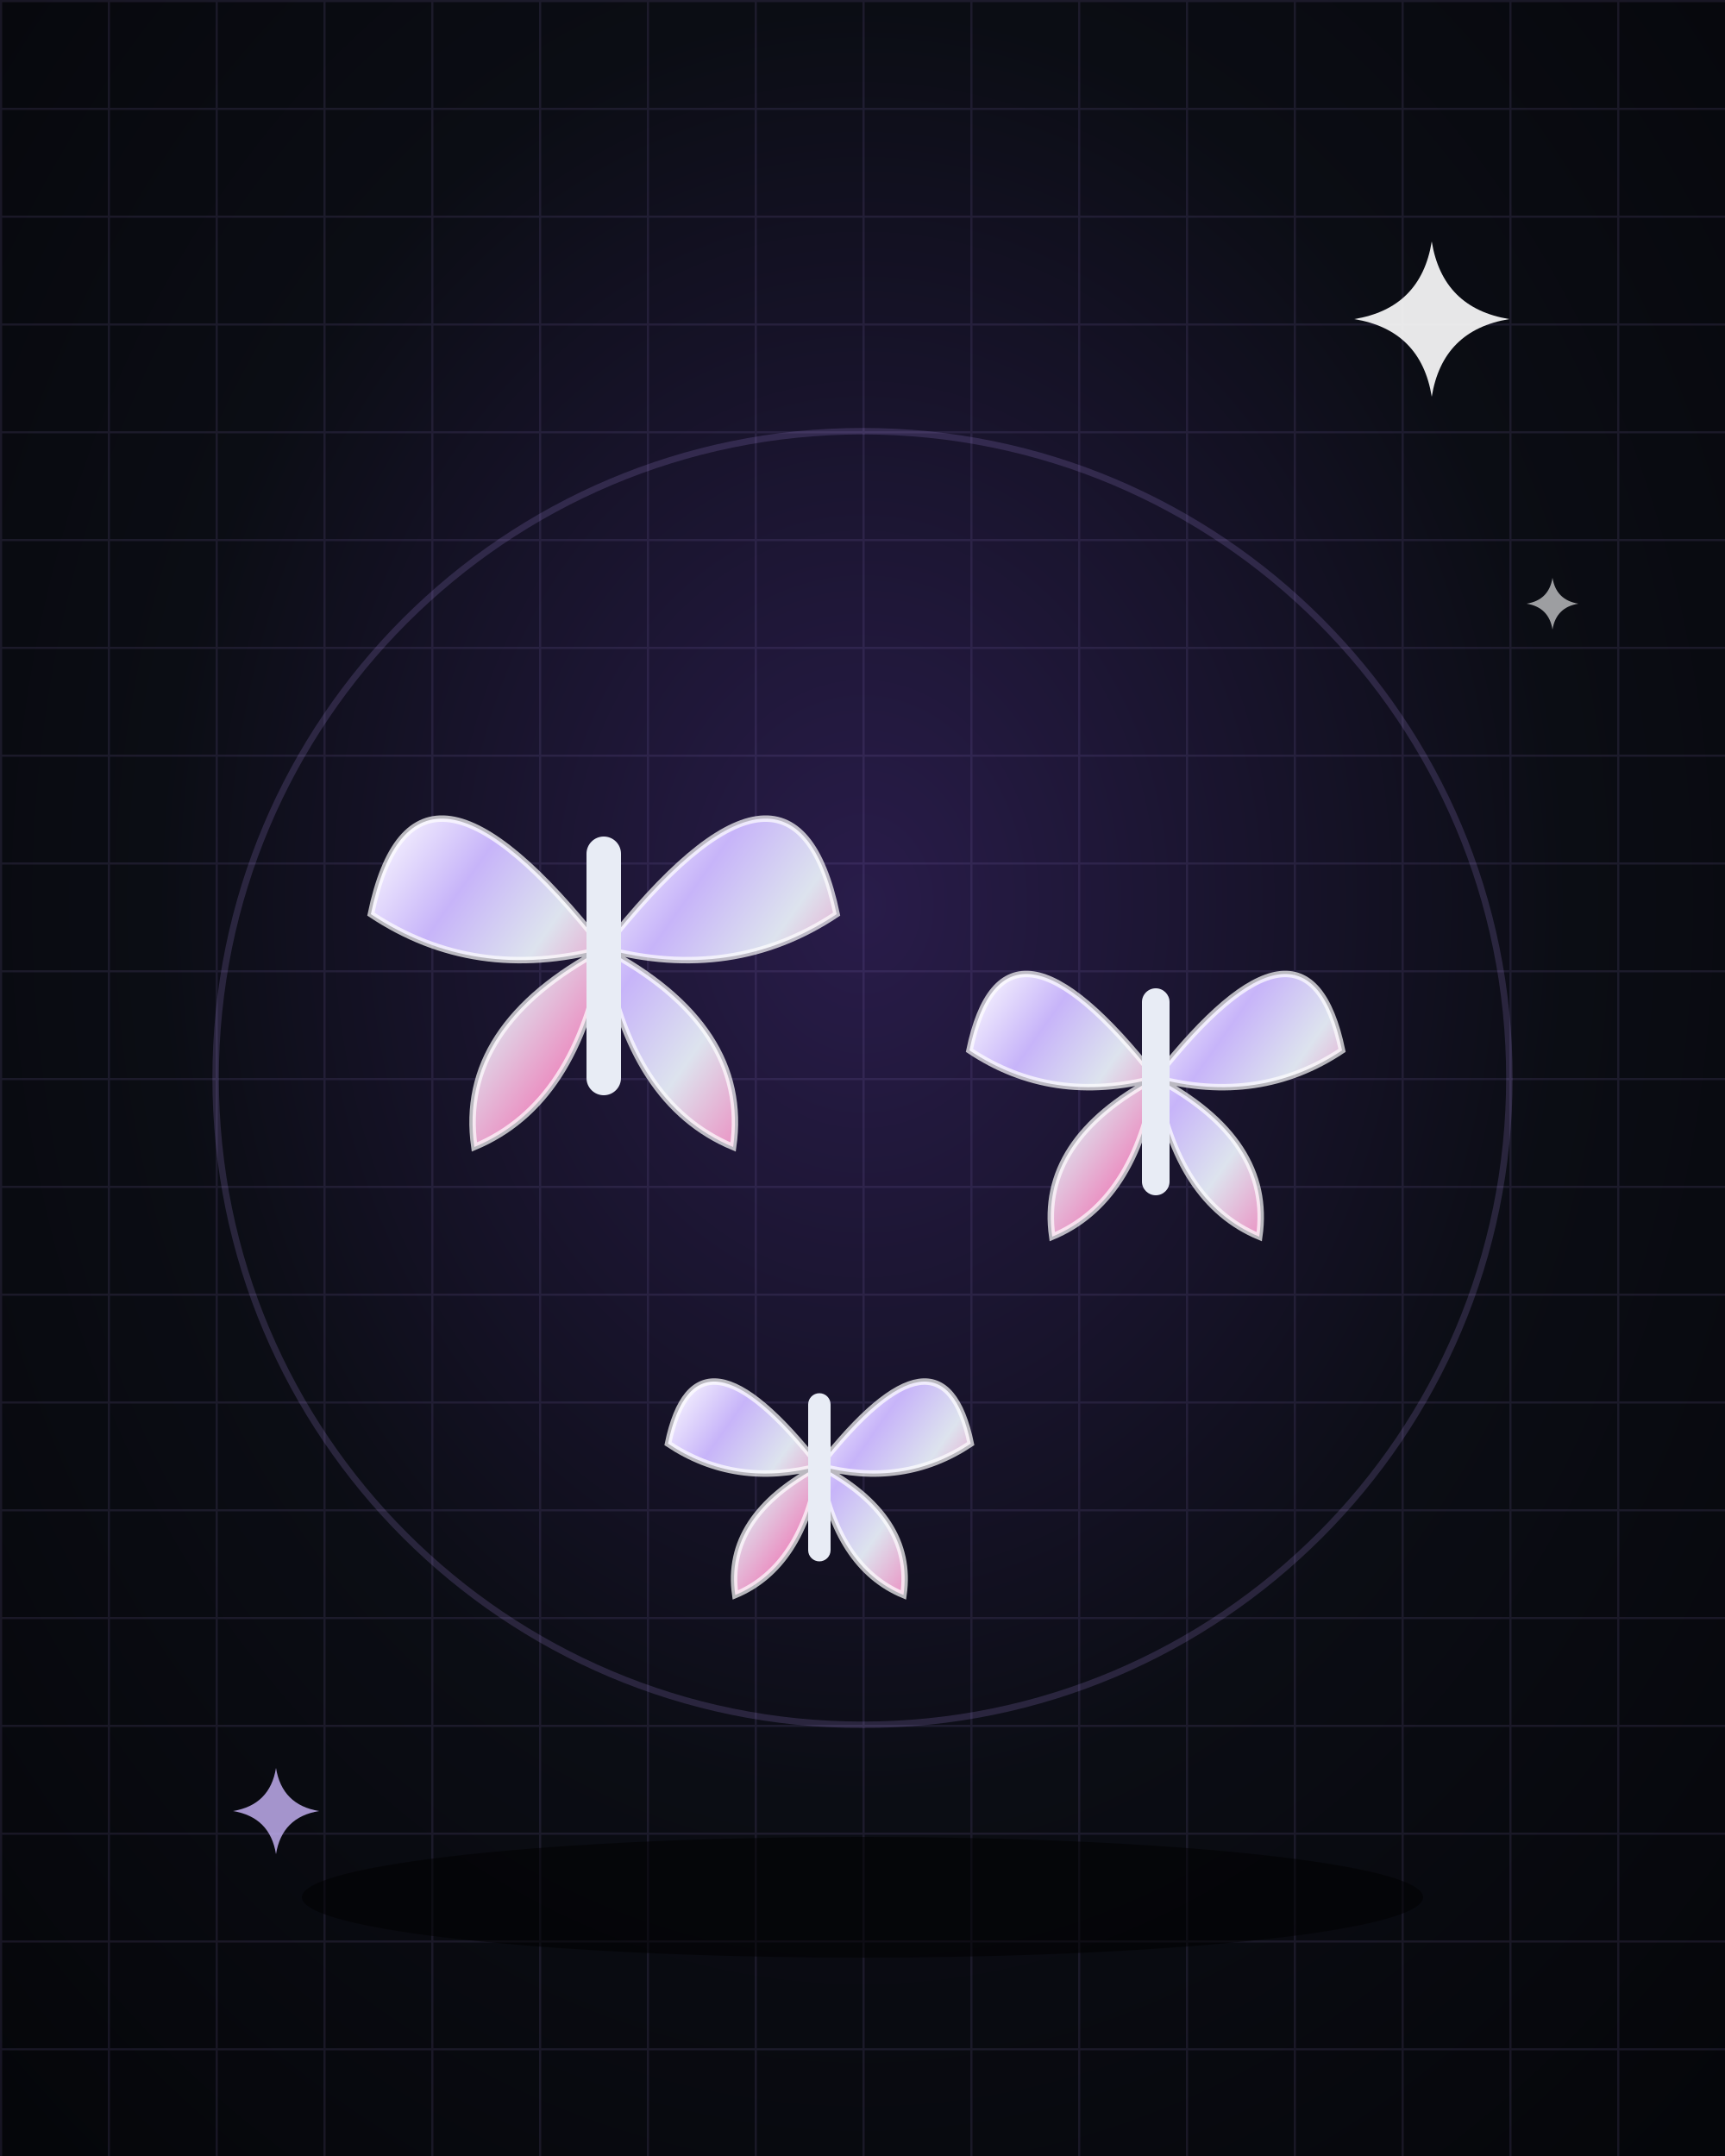
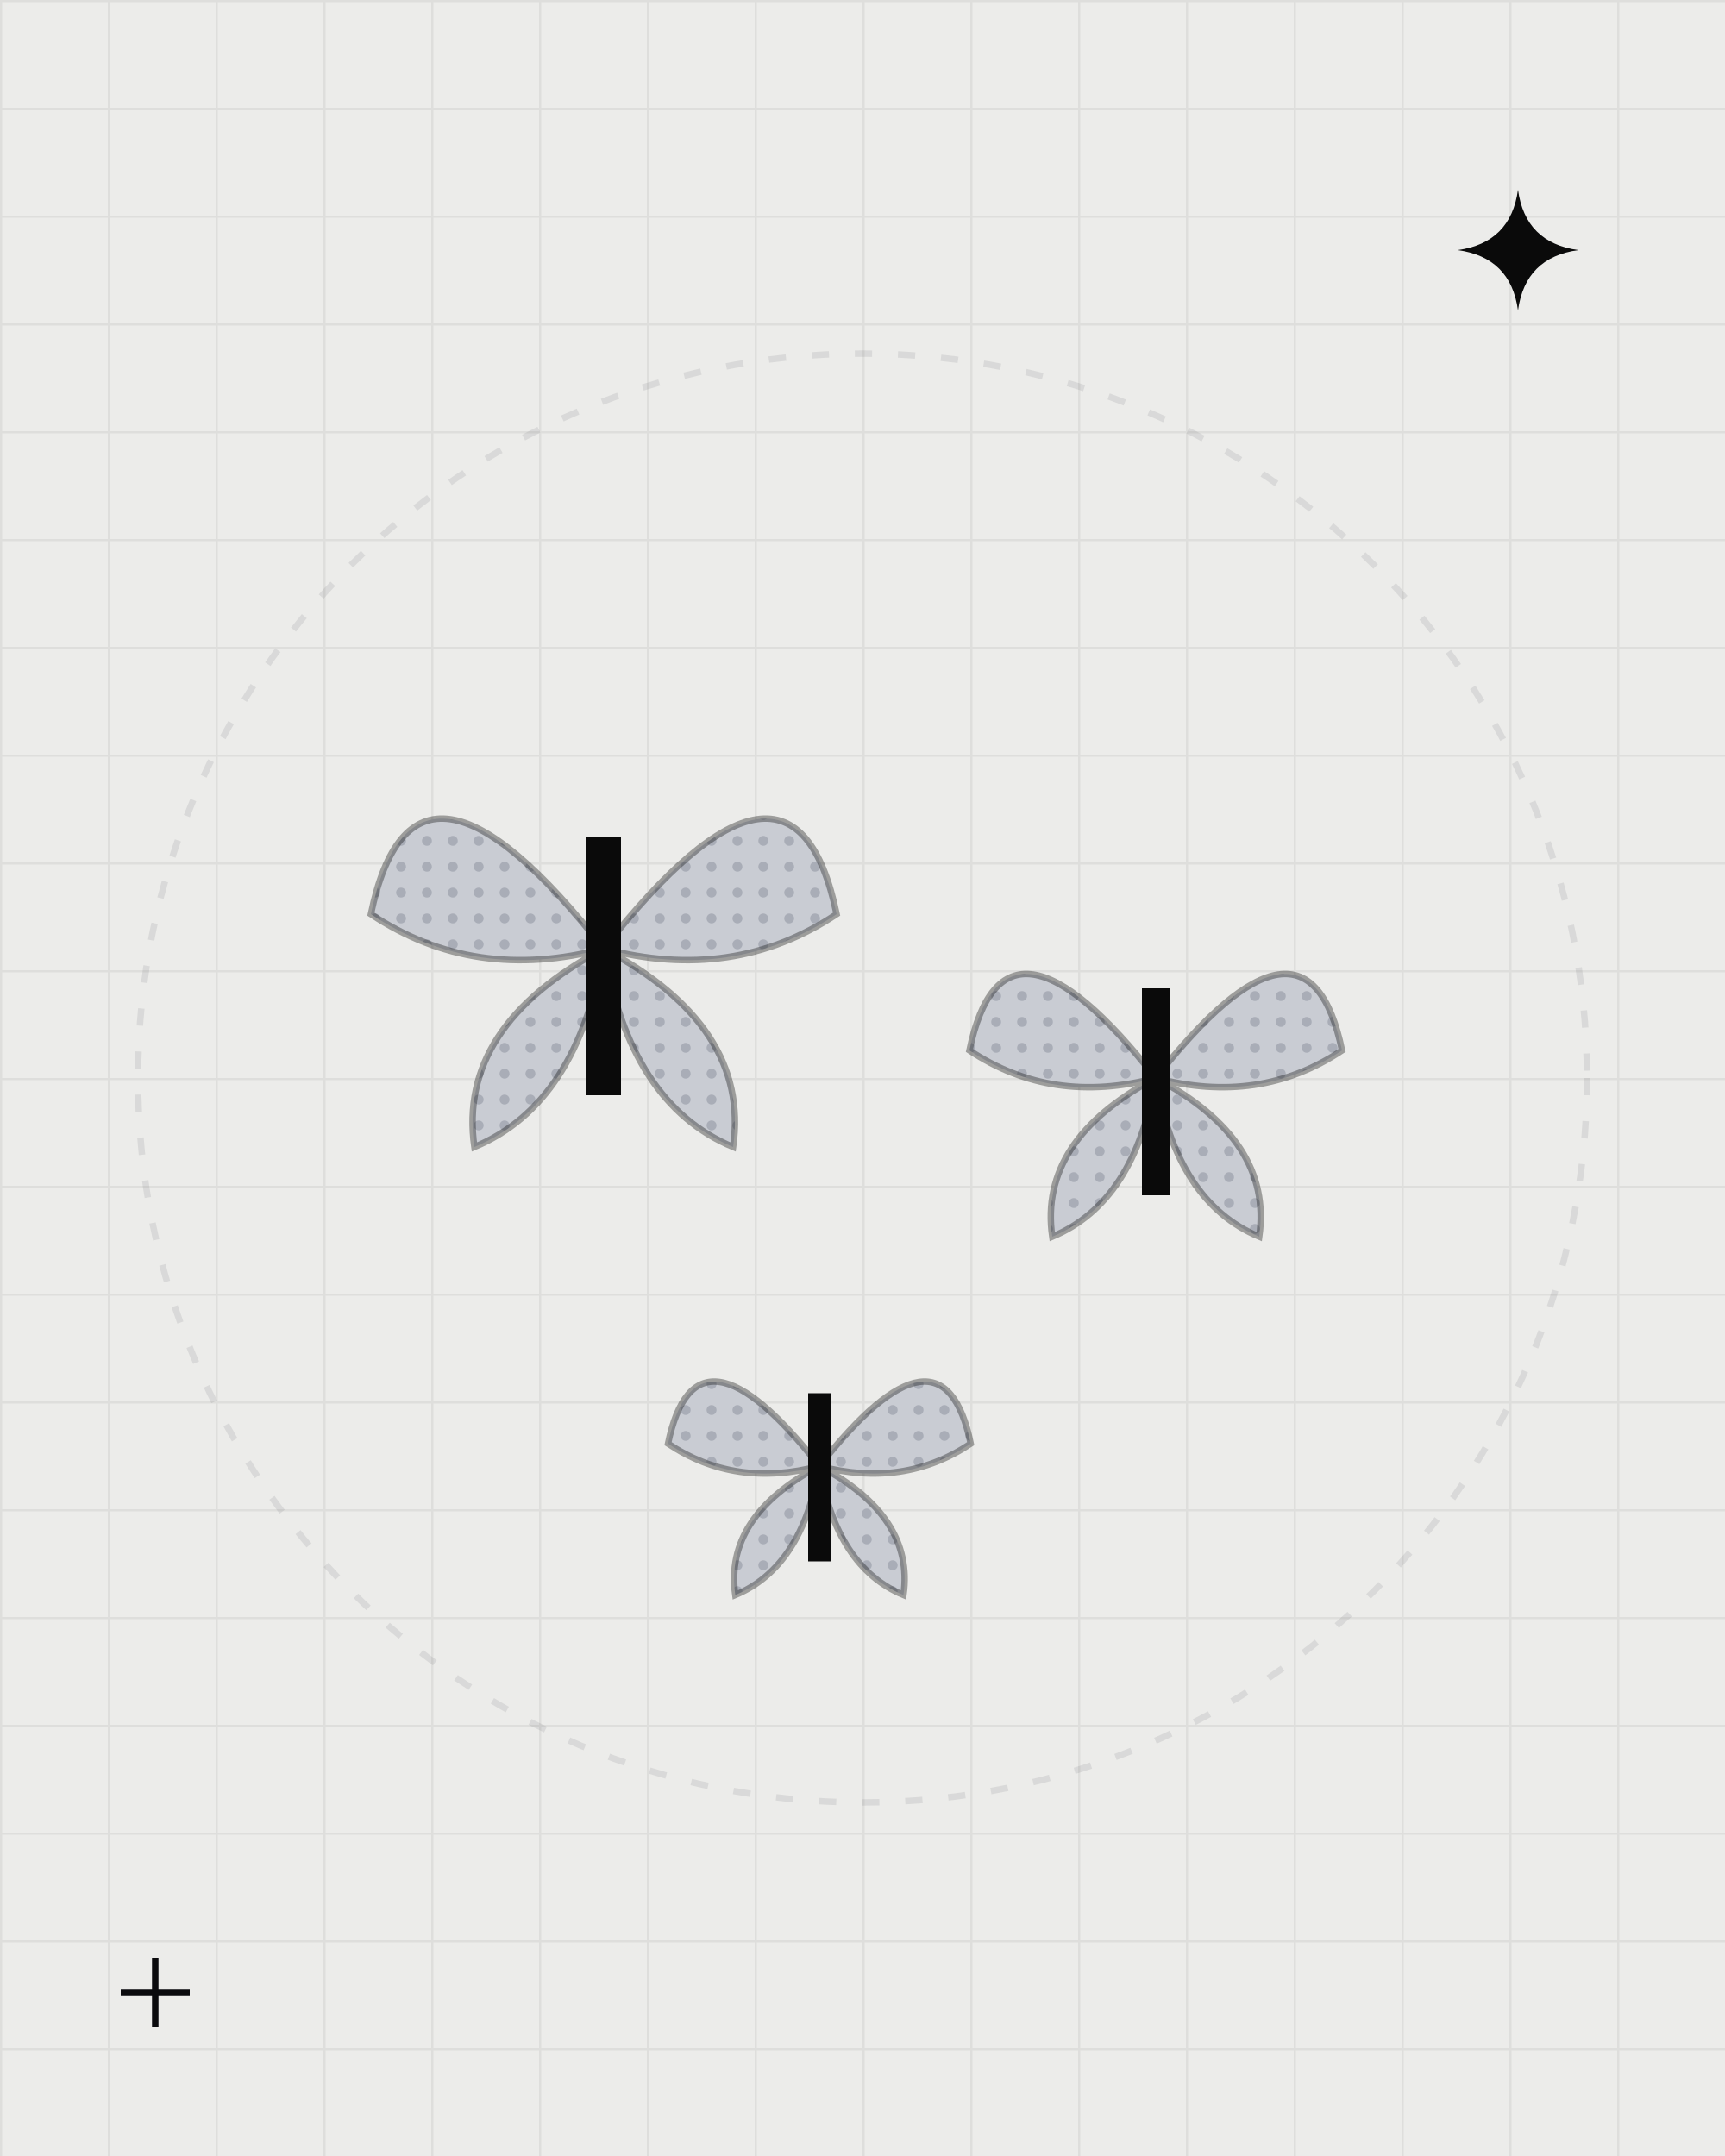
<svg xmlns="http://www.w3.org/2000/svg" viewBox="0 0 400 500" width="400" height="500">
  <defs>
-     <radialGradient id="bg" cx=".5" cy=".42" r=".75">
-       <stop offset="0" stop-color="hsl(257,45%,20%)" />
-       <stop offset=".55" stop-color="#0B0D14" />
-       <stop offset="1" stop-color="#05060A" />
-     </radialGradient>
-     <linearGradient id="c" x1="0" y1="0" x2="1" y2="1">
-       <stop offset="0" stop-color="#FFFFFF" />
-       <stop offset=".3" stop-color="hsl(257,85%,84%)" />
-       <stop offset=".55" stop-color="#DDE3EE" />
-       <stop offset=".8" stop-color="hsl(327,70%,74%)" />
-       <stop offset="1" stop-color="#7F74C4" />
-     </linearGradient>
+     <pattern id="c" width="6" height="6" patternUnits="userSpaceOnUse">
+       <rect width="6" height="6" fill="#c9ccd3" />
+       <circle cx="3" cy="3" r="1.15" fill="#a9adb7" />
+     </pattern>
    <pattern id="grid" width="25" height="25" patternUnits="userSpaceOnUse">
-       <path d="M25 0H0V25" fill="none" stroke="hsl(257,60%,70%)" stroke-opacity=".12" />
+       <path d="M25 0H0V25" fill="none" stroke="#0b0b0e" stroke-opacity=".06" />
    </pattern>
    <pattern id="mesh" width="10" height="10" patternUnits="userSpaceOnUse">
-       <path d="M0 5L5 0L10 5L5 10Z" fill="none" stroke="#FFFFFF" stroke-opacity=".75" stroke-width="1.2" />
+       <path d="M0 5L5 0L10 5L5 10Z" fill="none" stroke="#0a0a0a" stroke-opacity=".85" stroke-width="1.3" />
    </pattern>
  </defs>
-   <rect width="400" height="500" fill="url(#bg)" />
+   <rect width="400" height="500" fill="#ececea" />
  <rect width="400" height="500" fill="url(#grid)" />
-   <circle cx="200" cy="250" r="150" fill="none" stroke="hsl(257,70%,75%)" stroke-opacity=".18" stroke-width="1.5" />
-   <ellipse cx="200" cy="440" rx="130" ry="14" fill="#000" opacity=".5" />
-   <path d="M140 220Q96 164 86 212Q110 228 140 220Q106 238 110 266Q134 256 140 220Z" fill="url(#c)" stroke="rgba(255,255,255,.7)" stroke-width="1.5" />
-   <path d="M140 220Q184 164 194 212Q170 228 140 220Q174 238 170 266Q146 256 140 220Z" fill="url(#c)" stroke="rgba(255,255,255,.7)" stroke-width="1.5" />
-   <rect x="136" y="194" width="8" height="60" rx="4" fill="#E8ECF5" />
-   <path d="M268 250Q232.8 205.2 224.8 243.6Q244 256.4 268 250Q240.8 264.4 244 286.8Q263.2 278.8 268 250Z" fill="url(#c)" stroke="rgba(255,255,255,.7)" stroke-width="1.5" />
-   <path d="M268 250Q303.2 205.2 311.2 243.6Q292 256.4 268 250Q295.2 264.4 292 286.8Q272.8 278.8 268 250Z" fill="url(#c)" stroke="rgba(255,255,255,.7)" stroke-width="1.5" />
-   <rect x="264.8" y="229.2" width="6.4" height="48" rx="3.2" fill="#E8ECF5" />
-   <path d="M190 340Q161.4 303.6 154.9 334.8Q170.5 345.2 190 340Q167.9 351.7 170.5 369.9Q186.1 363.4 190 340Z" fill="url(#c)" stroke="rgba(255,255,255,.7)" stroke-width="1.5" />
-   <path d="M190 340Q218.6 303.6 225.1 334.8Q209.5 345.2 190 340Q212.1 351.7 209.5 369.9Q193.9 363.4 190 340Z" fill="url(#c)" stroke="rgba(255,255,255,.7)" stroke-width="1.5" />
-   <rect x="187.4" y="323.1" width="5.2" height="39" rx="2.6" fill="#E8ECF5" />
-   <path d="M332 56Q334.52 71.48 350 74Q334.52 76.52 332 92Q329.48 76.52 314 74Q329.48 71.48 332 56Z" fill="#FFFFFF" opacity=".9" />
-   <path d="M64 410Q65.4 418.6 74 420Q65.4 421.4 64 430Q62.6 421.4 54 420Q62.6 418.6 64 410Z" fill="hsl(257,90%,85%)" opacity=".8" />
-   <path d="M360 134Q360.84 139.16 366 140Q360.84 140.84 360 146Q359.16 140.84 354 140Q359.16 139.16 360 134Z" fill="#FFFFFF" opacity=".6" />
+   <circle cx="200" cy="250" r="168" fill="none" stroke="#0b0b0e" stroke-opacity=".08" stroke-width="1.5" stroke-dasharray="4 6" />
+   <path d="M140 220Q96 164 86 212Q110 228 140 220Q106 238 110 266Q134 256 140 220Z" fill="url(#c)" stroke="#0a0a0a" stroke-opacity=".35" stroke-width="1.5" />
+   <path d="M140 220Q184 164 194 212Q170 228 140 220Q174 238 170 266Q146 256 140 220Z" fill="url(#c)" stroke="#0a0a0a" stroke-opacity=".35" stroke-width="1.5" />
+   <rect x="136" y="194" width="8" height="60" fill="#0a0a0a" />
+   <path d="M268 250Q232.8 205.2 224.8 243.6Q244 256.4 268 250Q240.8 264.4 244 286.8Q263.2 278.8 268 250Z" fill="url(#c)" stroke="#0a0a0a" stroke-opacity=".35" stroke-width="1.5" />
+   <path d="M268 250Q303.2 205.2 311.2 243.6Q292 256.4 268 250Q295.2 264.4 292 286.8Q272.8 278.8 268 250Z" fill="url(#c)" stroke="#0a0a0a" stroke-opacity=".35" stroke-width="1.5" />
+   <rect x="264.8" y="229.2" width="6.4" height="48" fill="#0a0a0a" />
+   <path d="M190 340Q161.4 303.6 154.9 334.8Q170.5 345.2 190 340Q167.9 351.7 170.5 369.9Q186.1 363.4 190 340Z" fill="url(#c)" stroke="#0a0a0a" stroke-opacity=".35" stroke-width="1.5" />
+   <path d="M190 340Q218.6 303.6 225.1 334.8Q209.5 345.2 190 340Q212.1 351.7 209.5 369.9Q193.9 363.4 190 340Z" fill="url(#c)" stroke="#0a0a0a" stroke-opacity=".35" stroke-width="1.5" />
+   <rect x="187.4" y="323.1" width="5.2" height="39" fill="#0a0a0a" />
+   <path d="M352 44Q353.68 56.32 366 58Q353.68 59.68 352 72Q350.32 59.68 338 58Q350.32 56.32 352 44Z" fill="#0a0a0a" />
+   <path d="M28 462h16M36 454v16" stroke="#0b0b0e" stroke-width="1.5" />
</svg>
